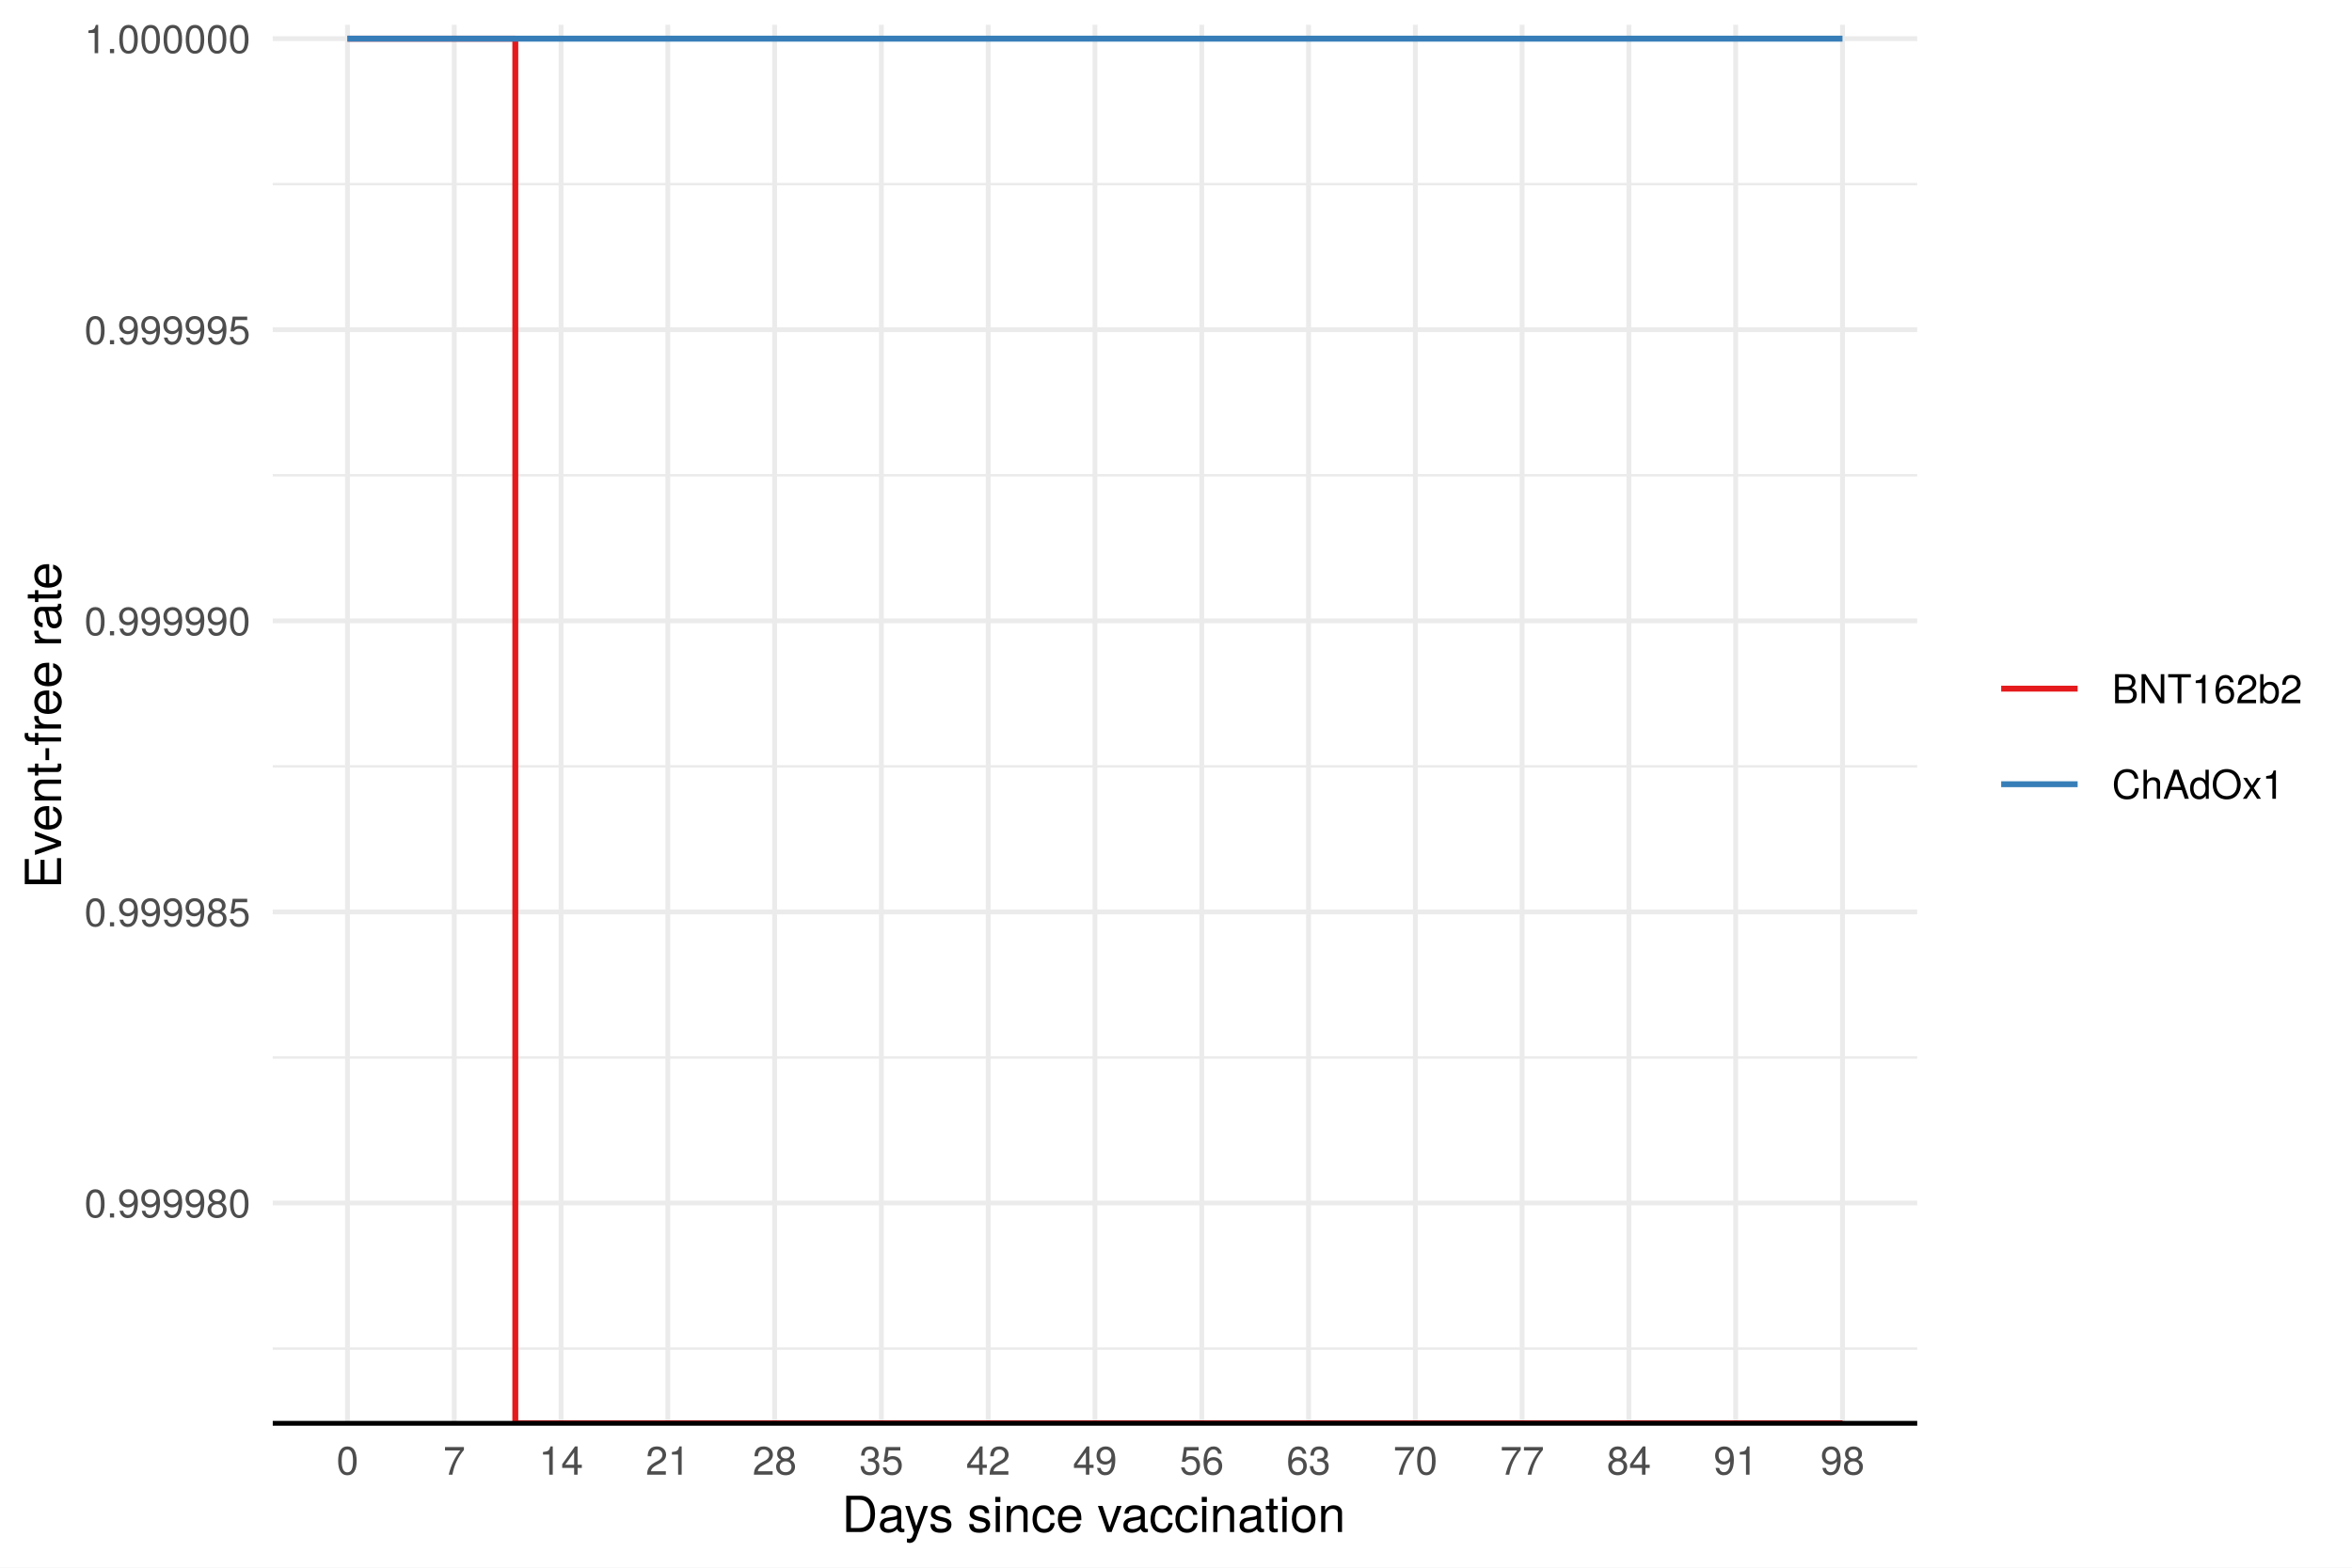
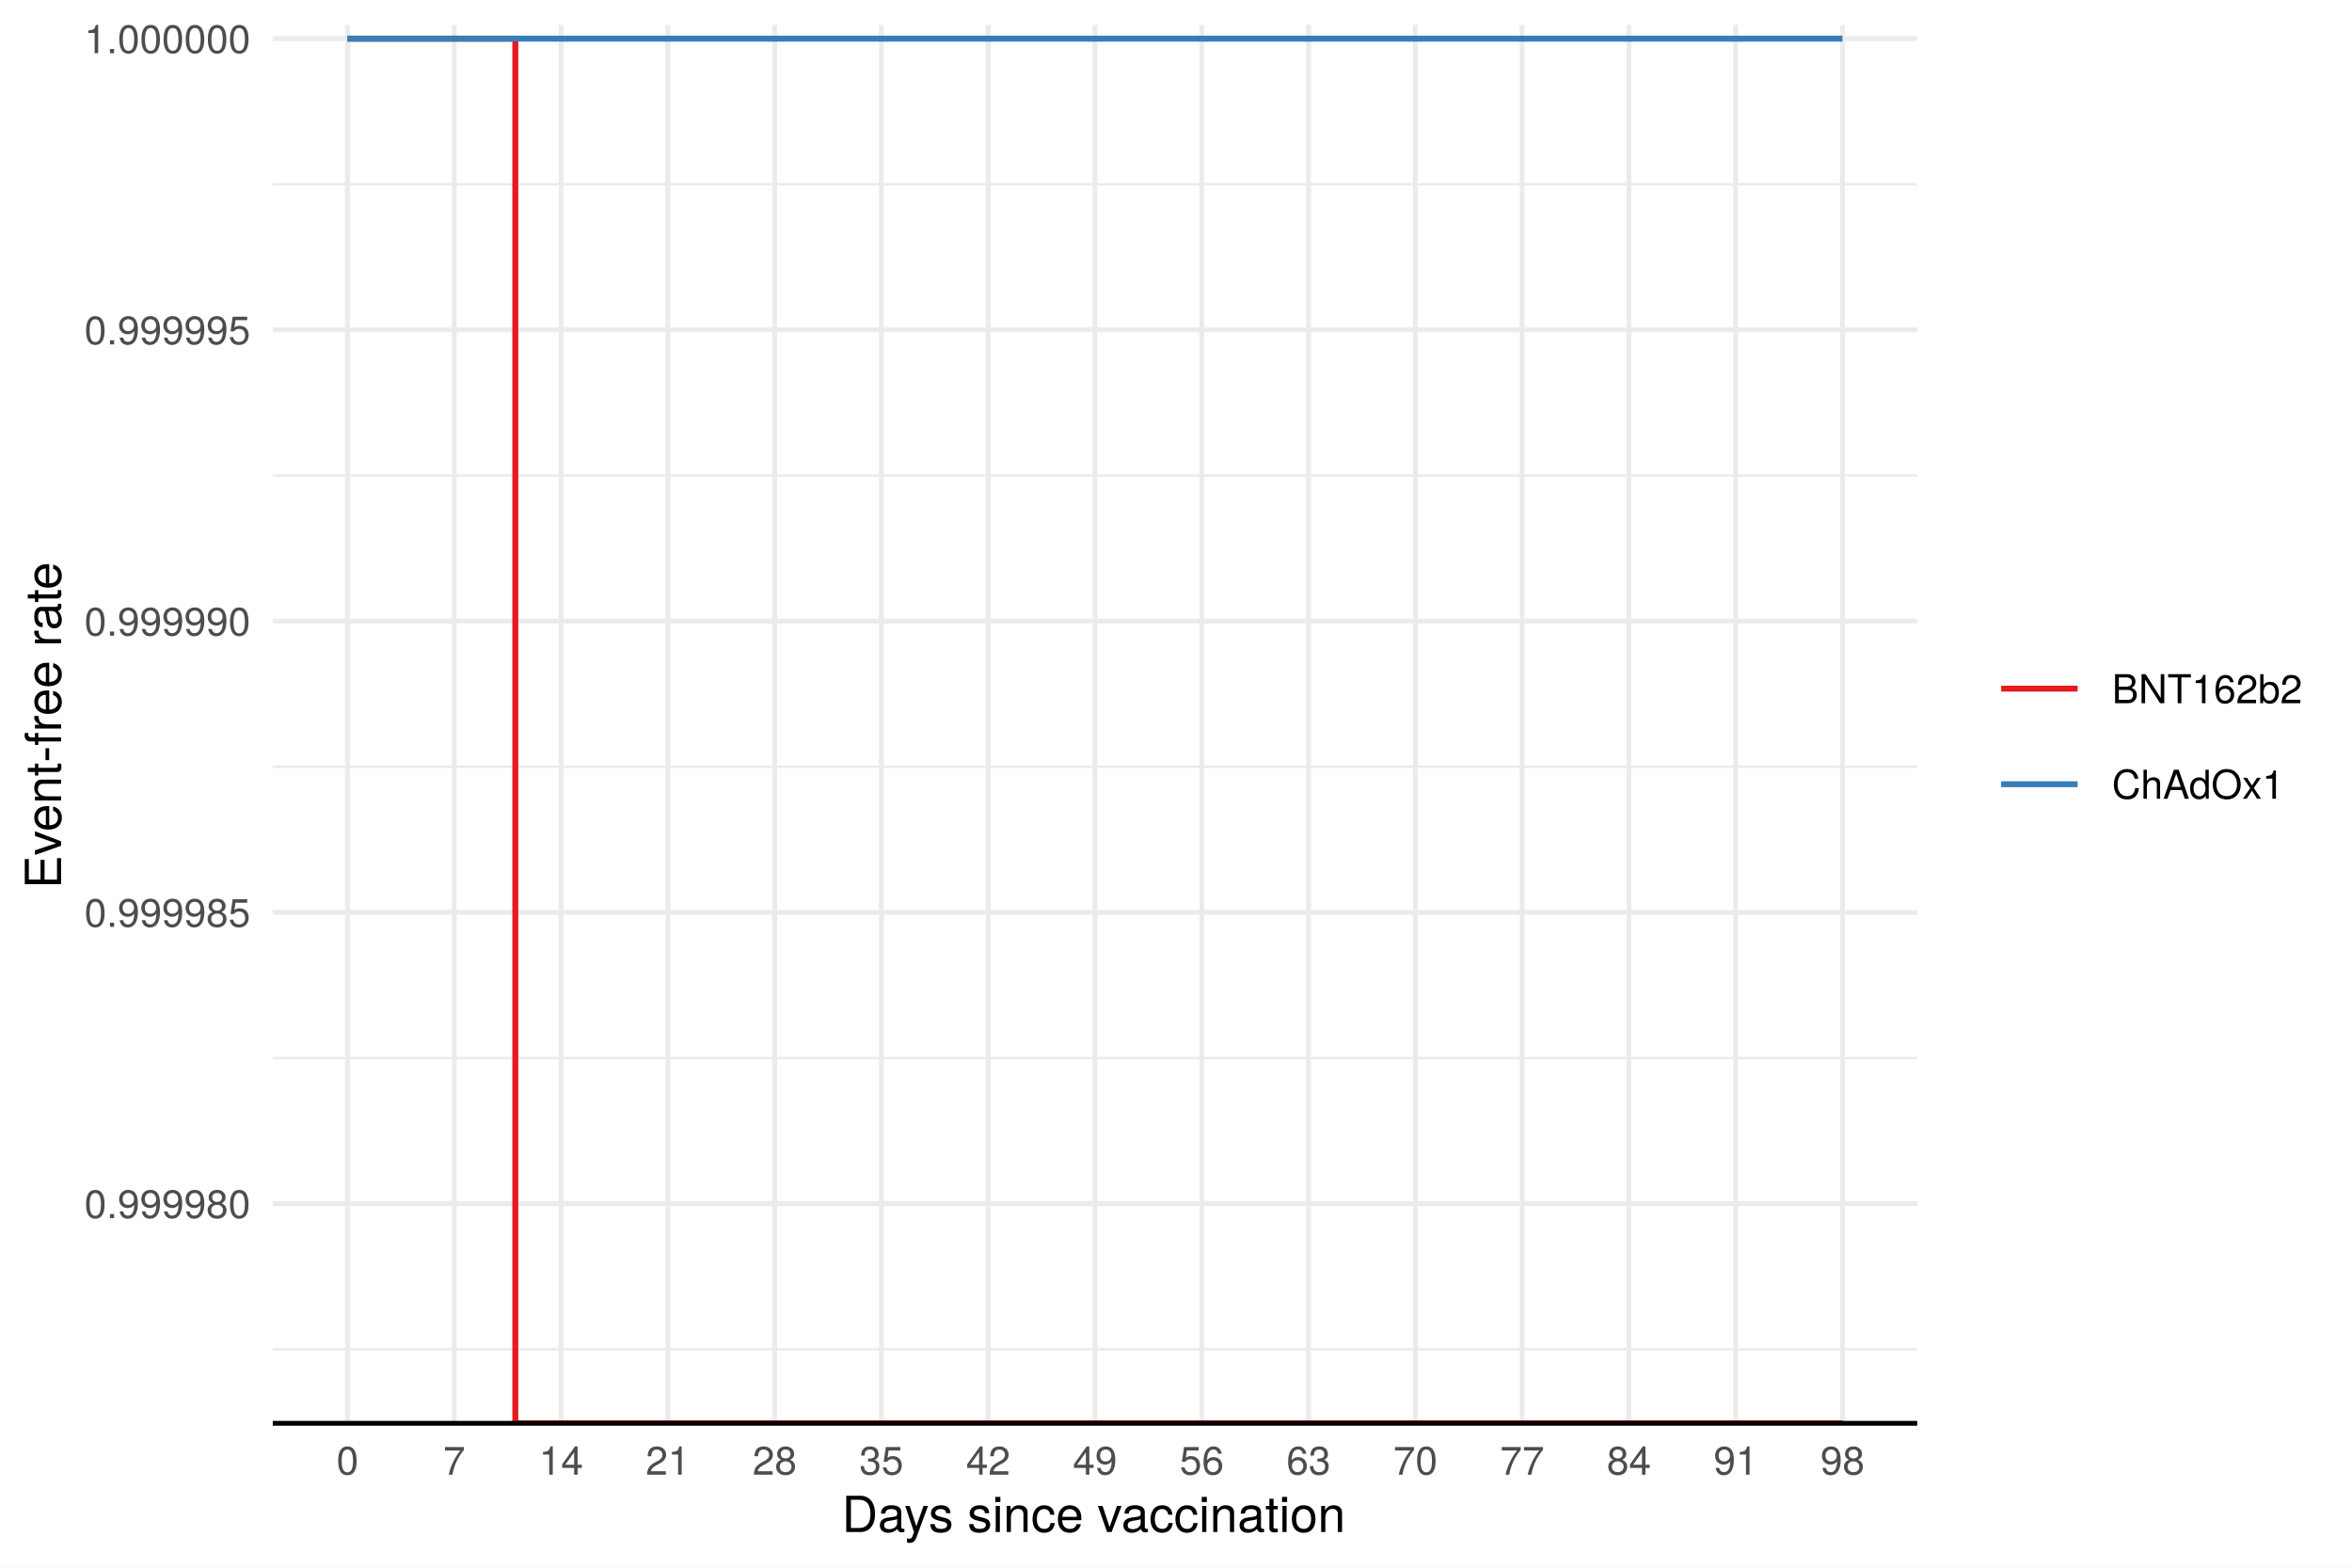
<svg xmlns="http://www.w3.org/2000/svg" viewBox="0 0 425.20 283.46">
  <defs>
    <style type="text/css">
    line, polyline, polygon, path, rect, circle {
      fill: none;
      stroke: #000000;
      stroke-linecap: round;
      stroke-linejoin: round;
      stroke-miterlimit: 10.00;
    }
  </style>
  </defs>
  <rect width="100%" height="100%" style="stroke: none; fill: #FFFFFF;" />
  <defs>
    <clipPath id="cpNDkuMzF8MzQ2LjYwfDI1Ny4zNnw0LjQ4">
      <rect x="49.31" y="4.48" width="297.30" height="252.88" />
    </clipPath>
  </defs>
-   <polyline points="49.31,243.84 346.60,243.84 " style="stroke-width: 0.44; stroke: #EBEBEB; stroke-linecap: butt;" clip-path="url(#cpNDkuMzF8MzQ2LjYwfDI1Ny4zNnw0LjQ4)" />
-   <polyline points="49.31,191.21 346.60,191.21 " style="stroke-width: 0.44; stroke: #EBEBEB; stroke-linecap: butt;" clip-path="url(#cpNDkuMzF8MzQ2LjYwfDI1Ny4zNnw0LjQ4)" />
-   <polyline points="49.31,138.57 346.60,138.57 " style="stroke-width: 0.44; stroke: #EBEBEB; stroke-linecap: butt;" clip-path="url(#cpNDkuMzF8MzQ2LjYwfDI1Ny4zNnw0LjQ4)" />
-   <polyline points="49.31,85.94 346.60,85.94 " style="stroke-width: 0.44; stroke: #EBEBEB; stroke-linecap: butt;" clip-path="url(#cpNDkuMzF8MzQ2LjYwfDI1Ny4zNnw0LjQ4)" />
-   <polyline points="49.31,33.30 346.60,33.30 " style="stroke-width: 0.44; stroke: #EBEBEB; stroke-linecap: butt;" clip-path="url(#cpNDkuMzF8MzQ2LjYwfDI1Ny4zNnw0LjQ4)" />
-   <polyline points="49.31,217.52 346.60,217.52 " style="stroke-width: 0.87; stroke: #EBEBEB; stroke-linecap: butt;" clip-path="url(#cpNDkuMzF8MzQ2LjYwfDI1Ny4zNnw0LjQ4)" />
-   <polyline points="49.31,164.89 346.60,164.89 " style="stroke-width: 0.87; stroke: #EBEBEB; stroke-linecap: butt;" clip-path="url(#cpNDkuMzF8MzQ2LjYwfDI1Ny4zNnw0LjQ4)" />
-   <polyline points="49.31,112.26 346.60,112.26 " style="stroke-width: 0.87; stroke: #EBEBEB; stroke-linecap: butt;" clip-path="url(#cpNDkuMzF8MzQ2LjYwfDI1Ny4zNnw0LjQ4)" />
-   <polyline points="49.31,59.62 346.60,59.62 " style="stroke-width: 0.87; stroke: #EBEBEB; stroke-linecap: butt;" clip-path="url(#cpNDkuMzF8MzQ2LjYwfDI1Ny4zNnw0LjQ4)" />
+   <polyline points="49.31,243.97 346.60,243.97 " style="stroke-width: 0.44; stroke: #EBEBEB; stroke-linecap: butt;" clip-path="url(#cpNDkuMzF8MzQ2LjYwfDI1Ny4zNnw0LjQ4)" />
+   <polyline points="49.31,191.31 346.60,191.31 " style="stroke-width: 0.44; stroke: #EBEBEB; stroke-linecap: butt;" clip-path="url(#cpNDkuMzF8MzQ2LjYwfDI1Ny4zNnw0LjQ4)" />
+   <polyline points="49.31,138.64 346.60,138.64 " style="stroke-width: 0.44; stroke: #EBEBEB; stroke-linecap: butt;" clip-path="url(#cpNDkuMzF8MzQ2LjYwfDI1Ny4zNnw0LjQ4)" />
+   <polyline points="49.31,85.98 346.60,85.98 " style="stroke-width: 0.44; stroke: #EBEBEB; stroke-linecap: butt;" clip-path="url(#cpNDkuMzF8MzQ2LjYwfDI1Ny4zNnw0LjQ4)" />
+   <polyline points="49.31,33.32 346.60,33.32 " style="stroke-width: 0.44; stroke: #EBEBEB; stroke-linecap: butt;" clip-path="url(#cpNDkuMzF8MzQ2LjYwfDI1Ny4zNnw0LjQ4)" />
+   <polyline points="49.31,217.64 346.60,217.64 " style="stroke-width: 0.87; stroke: #EBEBEB; stroke-linecap: butt;" clip-path="url(#cpNDkuMzF8MzQ2LjYwfDI1Ny4zNnw0LjQ4)" />
+   <polyline points="49.31,164.98 346.60,164.98 " style="stroke-width: 0.87; stroke: #EBEBEB; stroke-linecap: butt;" clip-path="url(#cpNDkuMzF8MzQ2LjYwfDI1Ny4zNnw0LjQ4)" />
+   <polyline points="49.31,112.31 346.60,112.31 " style="stroke-width: 0.87; stroke: #EBEBEB; stroke-linecap: butt;" clip-path="url(#cpNDkuMzF8MzQ2LjYwfDI1Ny4zNnw0LjQ4)" />
+   <polyline points="49.31,59.65 346.60,59.65 " style="stroke-width: 0.87; stroke: #EBEBEB; stroke-linecap: butt;" clip-path="url(#cpNDkuMzF8MzQ2LjYwfDI1Ny4zNnw0LjQ4)" />
  <polyline points="49.31,6.99 346.60,6.99 " style="stroke-width: 0.87; stroke: #EBEBEB; stroke-linecap: butt;" clip-path="url(#cpNDkuMzF8MzQ2LjYwfDI1Ny4zNnw0LjQ4)" />
  <polyline points="62.82,257.36 62.82,4.48 " style="stroke-width: 0.87; stroke: #EBEBEB; stroke-linecap: butt;" clip-path="url(#cpNDkuMzF8MzQ2LjYwfDI1Ny4zNnw0LjQ4)" />
  <polyline points="82.12,257.36 82.12,4.48 " style="stroke-width: 0.87; stroke: #EBEBEB; stroke-linecap: butt;" clip-path="url(#cpNDkuMzF8MzQ2LjYwfDI1Ny4zNnw0LjQ4)" />
  <polyline points="101.43,257.36 101.43,4.48 " style="stroke-width: 0.87; stroke: #EBEBEB; stroke-linecap: butt;" clip-path="url(#cpNDkuMzF8MzQ2LjYwfDI1Ny4zNnw0LjQ4)" />
  <polyline points="120.73,257.36 120.73,4.48 " style="stroke-width: 0.87; stroke: #EBEBEB; stroke-linecap: butt;" clip-path="url(#cpNDkuMzF8MzQ2LjYwfDI1Ny4zNnw0LjQ4)" />
  <polyline points="140.04,257.36 140.04,4.48 " style="stroke-width: 0.87; stroke: #EBEBEB; stroke-linecap: butt;" clip-path="url(#cpNDkuMzF8MzQ2LjYwfDI1Ny4zNnw0LjQ4)" />
  <polyline points="159.34,257.36 159.34,4.48 " style="stroke-width: 0.87; stroke: #EBEBEB; stroke-linecap: butt;" clip-path="url(#cpNDkuMzF8MzQ2LjYwfDI1Ny4zNnw0LjQ4)" />
  <polyline points="178.65,257.36 178.65,4.48 " style="stroke-width: 0.87; stroke: #EBEBEB; stroke-linecap: butt;" clip-path="url(#cpNDkuMzF8MzQ2LjYwfDI1Ny4zNnw0LjQ4)" />
  <polyline points="197.95,257.36 197.95,4.48 " style="stroke-width: 0.87; stroke: #EBEBEB; stroke-linecap: butt;" clip-path="url(#cpNDkuMzF8MzQ2LjYwfDI1Ny4zNnw0LjQ4)" />
  <polyline points="217.26,257.36 217.26,4.48 " style="stroke-width: 0.87; stroke: #EBEBEB; stroke-linecap: butt;" clip-path="url(#cpNDkuMzF8MzQ2LjYwfDI1Ny4zNnw0LjQ4)" />
  <polyline points="236.56,257.36 236.56,4.48 " style="stroke-width: 0.87; stroke: #EBEBEB; stroke-linecap: butt;" clip-path="url(#cpNDkuMzF8MzQ2LjYwfDI1Ny4zNnw0LjQ4)" />
  <polyline points="255.87,257.36 255.87,4.48 " style="stroke-width: 0.87; stroke: #EBEBEB; stroke-linecap: butt;" clip-path="url(#cpNDkuMzF8MzQ2LjYwfDI1Ny4zNnw0LjQ4)" />
  <polyline points="275.17,257.36 275.17,4.48 " style="stroke-width: 0.87; stroke: #EBEBEB; stroke-linecap: butt;" clip-path="url(#cpNDkuMzF8MzQ2LjYwfDI1Ny4zNnw0LjQ4)" />
  <polyline points="294.48,257.36 294.48,4.48 " style="stroke-width: 0.87; stroke: #EBEBEB; stroke-linecap: butt;" clip-path="url(#cpNDkuMzF8MzQ2LjYwfDI1Ny4zNnw0LjQ4)" />
  <polyline points="313.78,257.36 313.78,4.48 " style="stroke-width: 0.87; stroke: #EBEBEB; stroke-linecap: butt;" clip-path="url(#cpNDkuMzF8MzQ2LjYwfDI1Ny4zNnw0LjQ4)" />
  <polyline points="333.09,257.36 333.09,4.48 " style="stroke-width: 0.87; stroke: #EBEBEB; stroke-linecap: butt;" clip-path="url(#cpNDkuMzF8MzQ2LjYwfDI1Ny4zNnw0LjQ4)" />
  <polyline points="62.82,6.99 65.58,6.99 65.58,6.99 68.34,6.99 68.34,6.99 71.09,6.99 71.09,6.99 73.85,6.99 73.85,6.99 76.61,6.99 76.61,6.99 79.37,6.99 79.37,6.99 82.12,6.99 82.12,6.99 84.88,6.99 84.88,6.99 87.64,6.99 87.64,6.99 90.40,6.99 90.40,6.99 93.16,6.99 93.16,257.36 95.91,257.36 95.91,257.36 98.67,257.36 98.67,257.36 101.43,257.36 101.43,257.36 104.19,257.36 104.19,257.36 106.95,257.36 106.95,257.36 109.70,257.36 109.70,257.36 112.46,257.36 112.46,257.36 115.22,257.36 115.22,257.36 117.98,257.36 117.98,257.36 120.73,257.36 120.73,257.36 123.49,257.36 123.49,257.36 126.25,257.36 126.25,257.36 129.01,257.36 129.01,257.36 131.77,257.36 131.77,257.36 134.52,257.36 134.52,257.36 137.28,257.36 137.28,257.36 140.04,257.36 140.04,257.36 142.80,257.36 142.80,257.36 145.56,257.36 145.56,257.36 148.31,257.36 148.31,257.36 151.07,257.36 151.07,257.36 153.83,257.36 153.83,257.36 156.59,257.36 156.59,257.36 159.34,257.36 159.34,257.36 162.10,257.36 162.10,257.36 164.86,257.36 164.86,257.36 167.62,257.36 167.62,257.36 170.38,257.36 170.38,257.36 173.13,257.36 173.13,257.36 175.89,257.36 175.89,257.36 178.65,257.36 178.65,257.36 181.41,257.36 181.41,257.36 184.16,257.36 184.16,257.36 186.92,257.36 186.92,257.36 189.68,257.36 189.68,257.36 192.44,257.36 192.44,257.36 195.20,257.36 195.20,257.36 197.95,257.36 197.95,257.36 200.71,257.36 200.71,257.36 203.47,257.36 203.47,257.36 206.23,257.36 206.23,257.36 208.99,257.36 208.99,257.36 211.74,257.36 211.74,257.36 214.50,257.36 214.50,257.36 217.26,257.36 217.26,257.36 220.02,257.36 220.02,257.36 222.77,257.36 222.77,257.36 225.53,257.36 225.53,257.36 228.29,257.36 228.29,257.36 231.05,257.36 231.05,257.36 233.81,257.36 233.81,257.36 236.56,257.36 236.56,257.36 239.32,257.36 239.32,257.36 242.08,257.36 242.08,257.36 244.84,257.36 244.84,257.36 247.60,257.36 247.60,257.36 250.35,257.36 250.35,257.36 253.11,257.36 253.11,257.36 255.87,257.36 255.87,257.36 258.63,257.36 258.63,257.36 261.38,257.36 261.38,257.36 264.14,257.36 264.14,257.36 266.90,257.36 266.90,257.36 269.66,257.36 269.66,257.36 272.42,257.36 272.42,257.36 275.17,257.36 275.17,257.36 277.93,257.36 277.93,257.36 280.69,257.36 280.69,257.36 283.45,257.36 283.45,257.36 286.21,257.36 286.21,257.36 288.96,257.36 288.96,257.36 291.72,257.36 291.72,257.36 294.48,257.36 294.48,257.36 297.24,257.36 297.24,257.36 299.99,257.36 299.99,257.36 302.75,257.36 302.75,257.36 305.51,257.36 305.51,257.36 308.27,257.36 308.27,257.36 311.03,257.36 311.03,257.36 313.78,257.36 313.78,257.36 316.54,257.36 316.54,257.36 319.30,257.36 319.30,257.36 322.06,257.36 322.06,257.36 324.81,257.36 324.81,257.36 327.57,257.36 327.57,257.36 330.33,257.36 330.33,257.36 333.09,257.36 333.09,257.36 " style="stroke-width: 1.07; stroke: #E41A1C; stroke-linecap: butt;" clip-path="url(#cpNDkuMzF8MzQ2LjYwfDI1Ny4zNnw0LjQ4)" />
  <polyline points="62.82,6.99 65.58,6.99 65.58,6.99 68.34,6.99 68.34,6.99 71.09,6.99 71.09,6.99 73.85,6.99 73.85,6.99 76.61,6.99 76.61,6.99 79.37,6.99 79.37,6.99 82.12,6.99 82.12,6.99 84.88,6.99 84.88,6.99 87.64,6.99 87.64,6.99 90.40,6.99 90.40,6.99 93.16,6.99 93.16,6.99 95.91,6.99 95.91,6.99 98.67,6.99 98.67,6.99 101.43,6.99 101.43,6.99 104.19,6.99 104.19,6.99 106.95,6.99 106.95,6.99 109.70,6.99 109.70,6.99 112.46,6.99 112.46,6.99 115.22,6.99 115.22,6.99 117.98,6.99 117.98,6.99 120.73,6.99 120.73,6.99 123.49,6.99 123.49,6.99 126.25,6.99 126.25,6.99 129.01,6.99 129.01,6.99 131.77,6.99 131.77,6.99 134.52,6.99 134.52,6.99 137.28,6.99 137.28,6.99 140.04,6.99 140.04,6.99 142.80,6.99 142.80,6.99 145.56,6.99 145.56,6.99 148.31,6.99 148.31,6.99 151.07,6.99 151.07,6.99 153.83,6.99 153.83,6.99 156.59,6.99 156.59,6.99 159.34,6.99 159.34,6.99 162.10,6.99 162.10,6.99 164.86,6.99 164.86,6.99 167.62,6.99 167.62,6.99 170.38,6.99 170.38,6.99 173.13,6.99 173.13,6.99 175.89,6.99 175.89,6.99 178.65,6.99 178.65,6.99 181.41,6.99 181.41,6.99 184.16,6.99 184.16,6.99 186.92,6.99 186.92,6.99 189.68,6.99 189.68,6.99 192.44,6.99 192.44,6.99 195.20,6.99 195.20,6.99 197.95,6.99 197.95,6.99 200.71,6.99 200.71,6.99 203.47,6.99 203.47,6.99 206.23,6.99 206.23,6.99 208.99,6.99 208.99,6.99 211.74,6.99 211.74,6.99 214.50,6.99 214.50,6.99 217.26,6.99 217.26,6.99 220.02,6.99 220.02,6.99 222.77,6.99 222.77,6.99 225.53,6.99 225.53,6.99 228.29,6.99 228.29,6.99 231.05,6.99 231.05,6.99 233.81,6.99 233.81,6.99 236.56,6.99 236.56,6.99 239.32,6.99 239.32,6.99 242.08,6.99 242.08,6.99 244.84,6.99 244.84,6.99 247.60,6.99 247.60,6.99 250.35,6.99 250.35,6.99 253.11,6.99 253.11,6.99 255.87,6.99 255.87,6.99 258.63,6.99 258.63,6.99 261.38,6.99 261.38,6.99 264.14,6.99 264.14,6.99 266.90,6.99 266.90,6.99 269.66,6.99 269.66,6.99 272.42,6.99 272.42,6.99 275.17,6.99 275.17,6.99 277.93,6.99 277.93,6.99 280.69,6.99 280.69,6.99 283.45,6.99 283.45,6.99 286.21,6.99 286.21,6.99 288.96,6.99 288.96,6.99 291.72,6.99 291.72,6.99 294.48,6.99 294.48,6.99 297.24,6.99 297.24,6.99 299.99,6.99 299.99,6.99 302.75,6.99 302.75,6.99 305.51,6.99 305.51,6.99 308.27,6.99 308.27,6.99 311.03,6.99 311.03,6.99 313.78,6.99 313.78,6.99 316.54,6.99 316.54,6.99 319.30,6.99 319.30,6.99 322.06,6.99 322.06,6.99 324.81,6.99 324.81,6.99 327.57,6.99 327.57,6.99 330.33,6.99 330.33,6.99 333.09,6.99 333.09,6.99 " style="stroke-width: 1.07; stroke: #377EB8; stroke-linecap: butt;" clip-path="url(#cpNDkuMzF8MzQ2LjYwfDI1Ny4zNnw0LjQ4)" />
  <defs>
    <clipPath id="cpMC4wMHw0MjUuMjB8MjgzLjQ2fDAuMDA=">
      <rect x="0.00" y="0.00" width="425.20" height="283.46" />
    </clipPath>
  </defs>
  <g clip-path="url(#cpMC4wMHw0MjUuMjB8MjgzLjQ2fDAuMDA=)">
-     <text x="15.25" y="220.15" style="font-size: 7.20px; fill: #4D4D4D; font-family: TeX Gyre Heros;" textLength="30.02px" lengthAdjust="spacingAndGlyphs">0.999980</text>
+     <text x="15.25" y="220.26" style="font-size: 7.20px; fill: #4D4D4D; font-family: TeX Gyre Heros;" textLength="30.02px" lengthAdjust="spacingAndGlyphs">0.999980</text>
  </g>
  <g clip-path="url(#cpMC4wMHw0MjUuMjB8MjgzLjQ2fDAuMDA=)">
-     <text x="15.25" y="167.51" style="font-size: 7.20px; fill: #4D4D4D; font-family: TeX Gyre Heros;" textLength="30.02px" lengthAdjust="spacingAndGlyphs">0.999985</text>
+     <text x="15.25" y="167.60" style="font-size: 7.20px; fill: #4D4D4D; font-family: TeX Gyre Heros;" textLength="30.02px" lengthAdjust="spacingAndGlyphs">0.999985</text>
  </g>
  <g clip-path="url(#cpMC4wMHw0MjUuMjB8MjgzLjQ2fDAuMDA=)">
-     <text x="15.25" y="114.88" style="font-size: 7.20px; fill: #4D4D4D; font-family: TeX Gyre Heros;" textLength="30.02px" lengthAdjust="spacingAndGlyphs">0.999990</text>
+     <text x="15.25" y="114.94" style="font-size: 7.20px; fill: #4D4D4D; font-family: TeX Gyre Heros;" textLength="30.02px" lengthAdjust="spacingAndGlyphs">0.999990</text>
  </g>
  <g clip-path="url(#cpMC4wMHw0MjUuMjB8MjgzLjQ2fDAuMDA=)">
-     <text x="15.25" y="62.25" style="font-size: 7.20px; fill: #4D4D4D; font-family: TeX Gyre Heros;" textLength="30.02px" lengthAdjust="spacingAndGlyphs">0.999995</text>
+     <text x="15.25" y="62.27" style="font-size: 7.20px; fill: #4D4D4D; font-family: TeX Gyre Heros;" textLength="30.02px" lengthAdjust="spacingAndGlyphs">0.999995</text>
  </g>
  <g clip-path="url(#cpMC4wMHw0MjUuMjB8MjgzLjQ2fDAuMDA=)">
    <text x="15.25" y="9.61" style="font-size: 7.20px; fill: #4D4D4D; font-family: TeX Gyre Heros;" textLength="30.02px" lengthAdjust="spacingAndGlyphs">1.000000</text>
  </g>
  <polyline points="49.31,257.36 346.60,257.36 " style="stroke-width: 0.87; stroke-linecap: butt;" clip-path="url(#cpMC4wMHw0MjUuMjB8MjgzLjQ2fDAuMDA=)" />
  <g clip-path="url(#cpMC4wMHw0MjUuMjB8MjgzLjQ2fDAuMDA=)">
    <text x="60.82" y="266.65" style="font-size: 7.20px; fill: #4D4D4D; font-family: TeX Gyre Heros;" textLength="4.00px" lengthAdjust="spacingAndGlyphs">0</text>
  </g>
  <g clip-path="url(#cpMC4wMHw0MjUuMjB8MjgzLjQ2fDAuMDA=)">
    <text x="80.12" y="266.65" style="font-size: 7.20px; fill: #4D4D4D; font-family: TeX Gyre Heros;" textLength="4.00px" lengthAdjust="spacingAndGlyphs">7</text>
  </g>
  <g clip-path="url(#cpMC4wMHw0MjUuMjB8MjgzLjQ2fDAuMDA=)">
    <text x="97.43" y="266.65" style="font-size: 7.20px; fill: #4D4D4D; font-family: TeX Gyre Heros;" textLength="8.01px" lengthAdjust="spacingAndGlyphs">14</text>
  </g>
  <g clip-path="url(#cpMC4wMHw0MjUuMjB8MjgzLjQ2fDAuMDA=)">
    <text x="116.73" y="266.65" style="font-size: 7.20px; fill: #4D4D4D; font-family: TeX Gyre Heros;" textLength="8.01px" lengthAdjust="spacingAndGlyphs">21</text>
  </g>
  <g clip-path="url(#cpMC4wMHw0MjUuMjB8MjgzLjQ2fDAuMDA=)">
    <text x="136.04" y="266.65" style="font-size: 7.20px; fill: #4D4D4D; font-family: TeX Gyre Heros;" textLength="8.01px" lengthAdjust="spacingAndGlyphs">28</text>
  </g>
  <g clip-path="url(#cpMC4wMHw0MjUuMjB8MjgzLjQ2fDAuMDA=)">
    <text x="155.34" y="266.65" style="font-size: 7.20px; fill: #4D4D4D; font-family: TeX Gyre Heros;" textLength="8.01px" lengthAdjust="spacingAndGlyphs">35</text>
  </g>
  <g clip-path="url(#cpMC4wMHw0MjUuMjB8MjgzLjQ2fDAuMDA=)">
    <text x="174.65" y="266.65" style="font-size: 7.20px; fill: #4D4D4D; font-family: TeX Gyre Heros;" textLength="8.01px" lengthAdjust="spacingAndGlyphs">42</text>
  </g>
  <g clip-path="url(#cpMC4wMHw0MjUuMjB8MjgzLjQ2fDAuMDA=)">
    <text x="193.95" y="266.65" style="font-size: 7.20px; fill: #4D4D4D; font-family: TeX Gyre Heros;" textLength="8.01px" lengthAdjust="spacingAndGlyphs">49</text>
  </g>
  <g clip-path="url(#cpMC4wMHw0MjUuMjB8MjgzLjQ2fDAuMDA=)">
    <text x="213.26" y="266.65" style="font-size: 7.20px; fill: #4D4D4D; font-family: TeX Gyre Heros;" textLength="8.01px" lengthAdjust="spacingAndGlyphs">56</text>
  </g>
  <g clip-path="url(#cpMC4wMHw0MjUuMjB8MjgzLjQ2fDAuMDA=)">
    <text x="232.56" y="266.65" style="font-size: 7.20px; fill: #4D4D4D; font-family: TeX Gyre Heros;" textLength="8.01px" lengthAdjust="spacingAndGlyphs">63</text>
  </g>
  <g clip-path="url(#cpMC4wMHw0MjUuMjB8MjgzLjQ2fDAuMDA=)">
    <text x="251.87" y="266.65" style="font-size: 7.20px; fill: #4D4D4D; font-family: TeX Gyre Heros;" textLength="8.01px" lengthAdjust="spacingAndGlyphs">70</text>
  </g>
  <g clip-path="url(#cpMC4wMHw0MjUuMjB8MjgzLjQ2fDAuMDA=)">
    <text x="271.17" y="266.65" style="font-size: 7.20px; fill: #4D4D4D; font-family: TeX Gyre Heros;" textLength="8.01px" lengthAdjust="spacingAndGlyphs">77</text>
  </g>
  <g clip-path="url(#cpMC4wMHw0MjUuMjB8MjgzLjQ2fDAuMDA=)">
    <text x="290.48" y="266.65" style="font-size: 7.20px; fill: #4D4D4D; font-family: TeX Gyre Heros;" textLength="8.01px" lengthAdjust="spacingAndGlyphs">84</text>
  </g>
  <g clip-path="url(#cpMC4wMHw0MjUuMjB8MjgzLjQ2fDAuMDA=)">
    <text x="309.78" y="266.65" style="font-size: 7.20px; fill: #4D4D4D; font-family: TeX Gyre Heros;" textLength="8.01px" lengthAdjust="spacingAndGlyphs">91</text>
  </g>
  <g clip-path="url(#cpMC4wMHw0MjUuMjB8MjgzLjQ2fDAuMDA=)">
    <text x="329.09" y="266.65" style="font-size: 7.20px; fill: #4D4D4D; font-family: TeX Gyre Heros;" textLength="8.01px" lengthAdjust="spacingAndGlyphs">98</text>
  </g>
  <g clip-path="url(#cpMC4wMHw0MjUuMjB8MjgzLjQ2fDAuMDA=)">
    <text x="152.19" y="277.02" style="font-size: 9.00px; font-family: TeX Gyre Heros;" textLength="91.53px" lengthAdjust="spacingAndGlyphs">Days since vaccination</text>
  </g>
  <g clip-path="url(#cpMC4wMHw0MjUuMjB8MjgzLjQ2fDAuMDA=)">
    <text transform="translate(11.04,160.69) rotate(-90)" style="font-size: 9.00px; font-family: TeX Gyre Heros;" textLength="59.53px" lengthAdjust="spacingAndGlyphs">Event-free rate</text>
  </g>
  <line x1="361.78" y1="124.52" x2="375.60" y2="124.52" style="stroke-width: 1.07; stroke: #E41A1C; stroke-linecap: butt;" clip-path="url(#cpMC4wMHw0MjUuMjB8MjgzLjQ2fDAuMDA=)" />
  <line x1="361.78" y1="141.80" x2="375.60" y2="141.80" style="stroke-width: 1.07; stroke: #377EB8; stroke-linecap: butt;" clip-path="url(#cpMC4wMHw0MjUuMjB8MjgzLjQ2fDAuMDA=)" />
  <g clip-path="url(#cpMC4wMHw0MjUuMjB8MjgzLjQ2fDAuMDA=)">
    <text x="381.81" y="127.15" style="font-size: 7.20px; font-family: TeX Gyre Heros;" textLength="34.42px" lengthAdjust="spacingAndGlyphs">BNT162b2</text>
  </g>
  <g clip-path="url(#cpMC4wMHw0MjUuMjB8MjgzLjQ2fDAuMDA=)">
    <text x="381.81" y="144.43" style="font-size: 7.20px; font-family: TeX Gyre Heros;" textLength="31.21px" lengthAdjust="spacingAndGlyphs">ChAdOx1</text>
  </g>
</svg>
